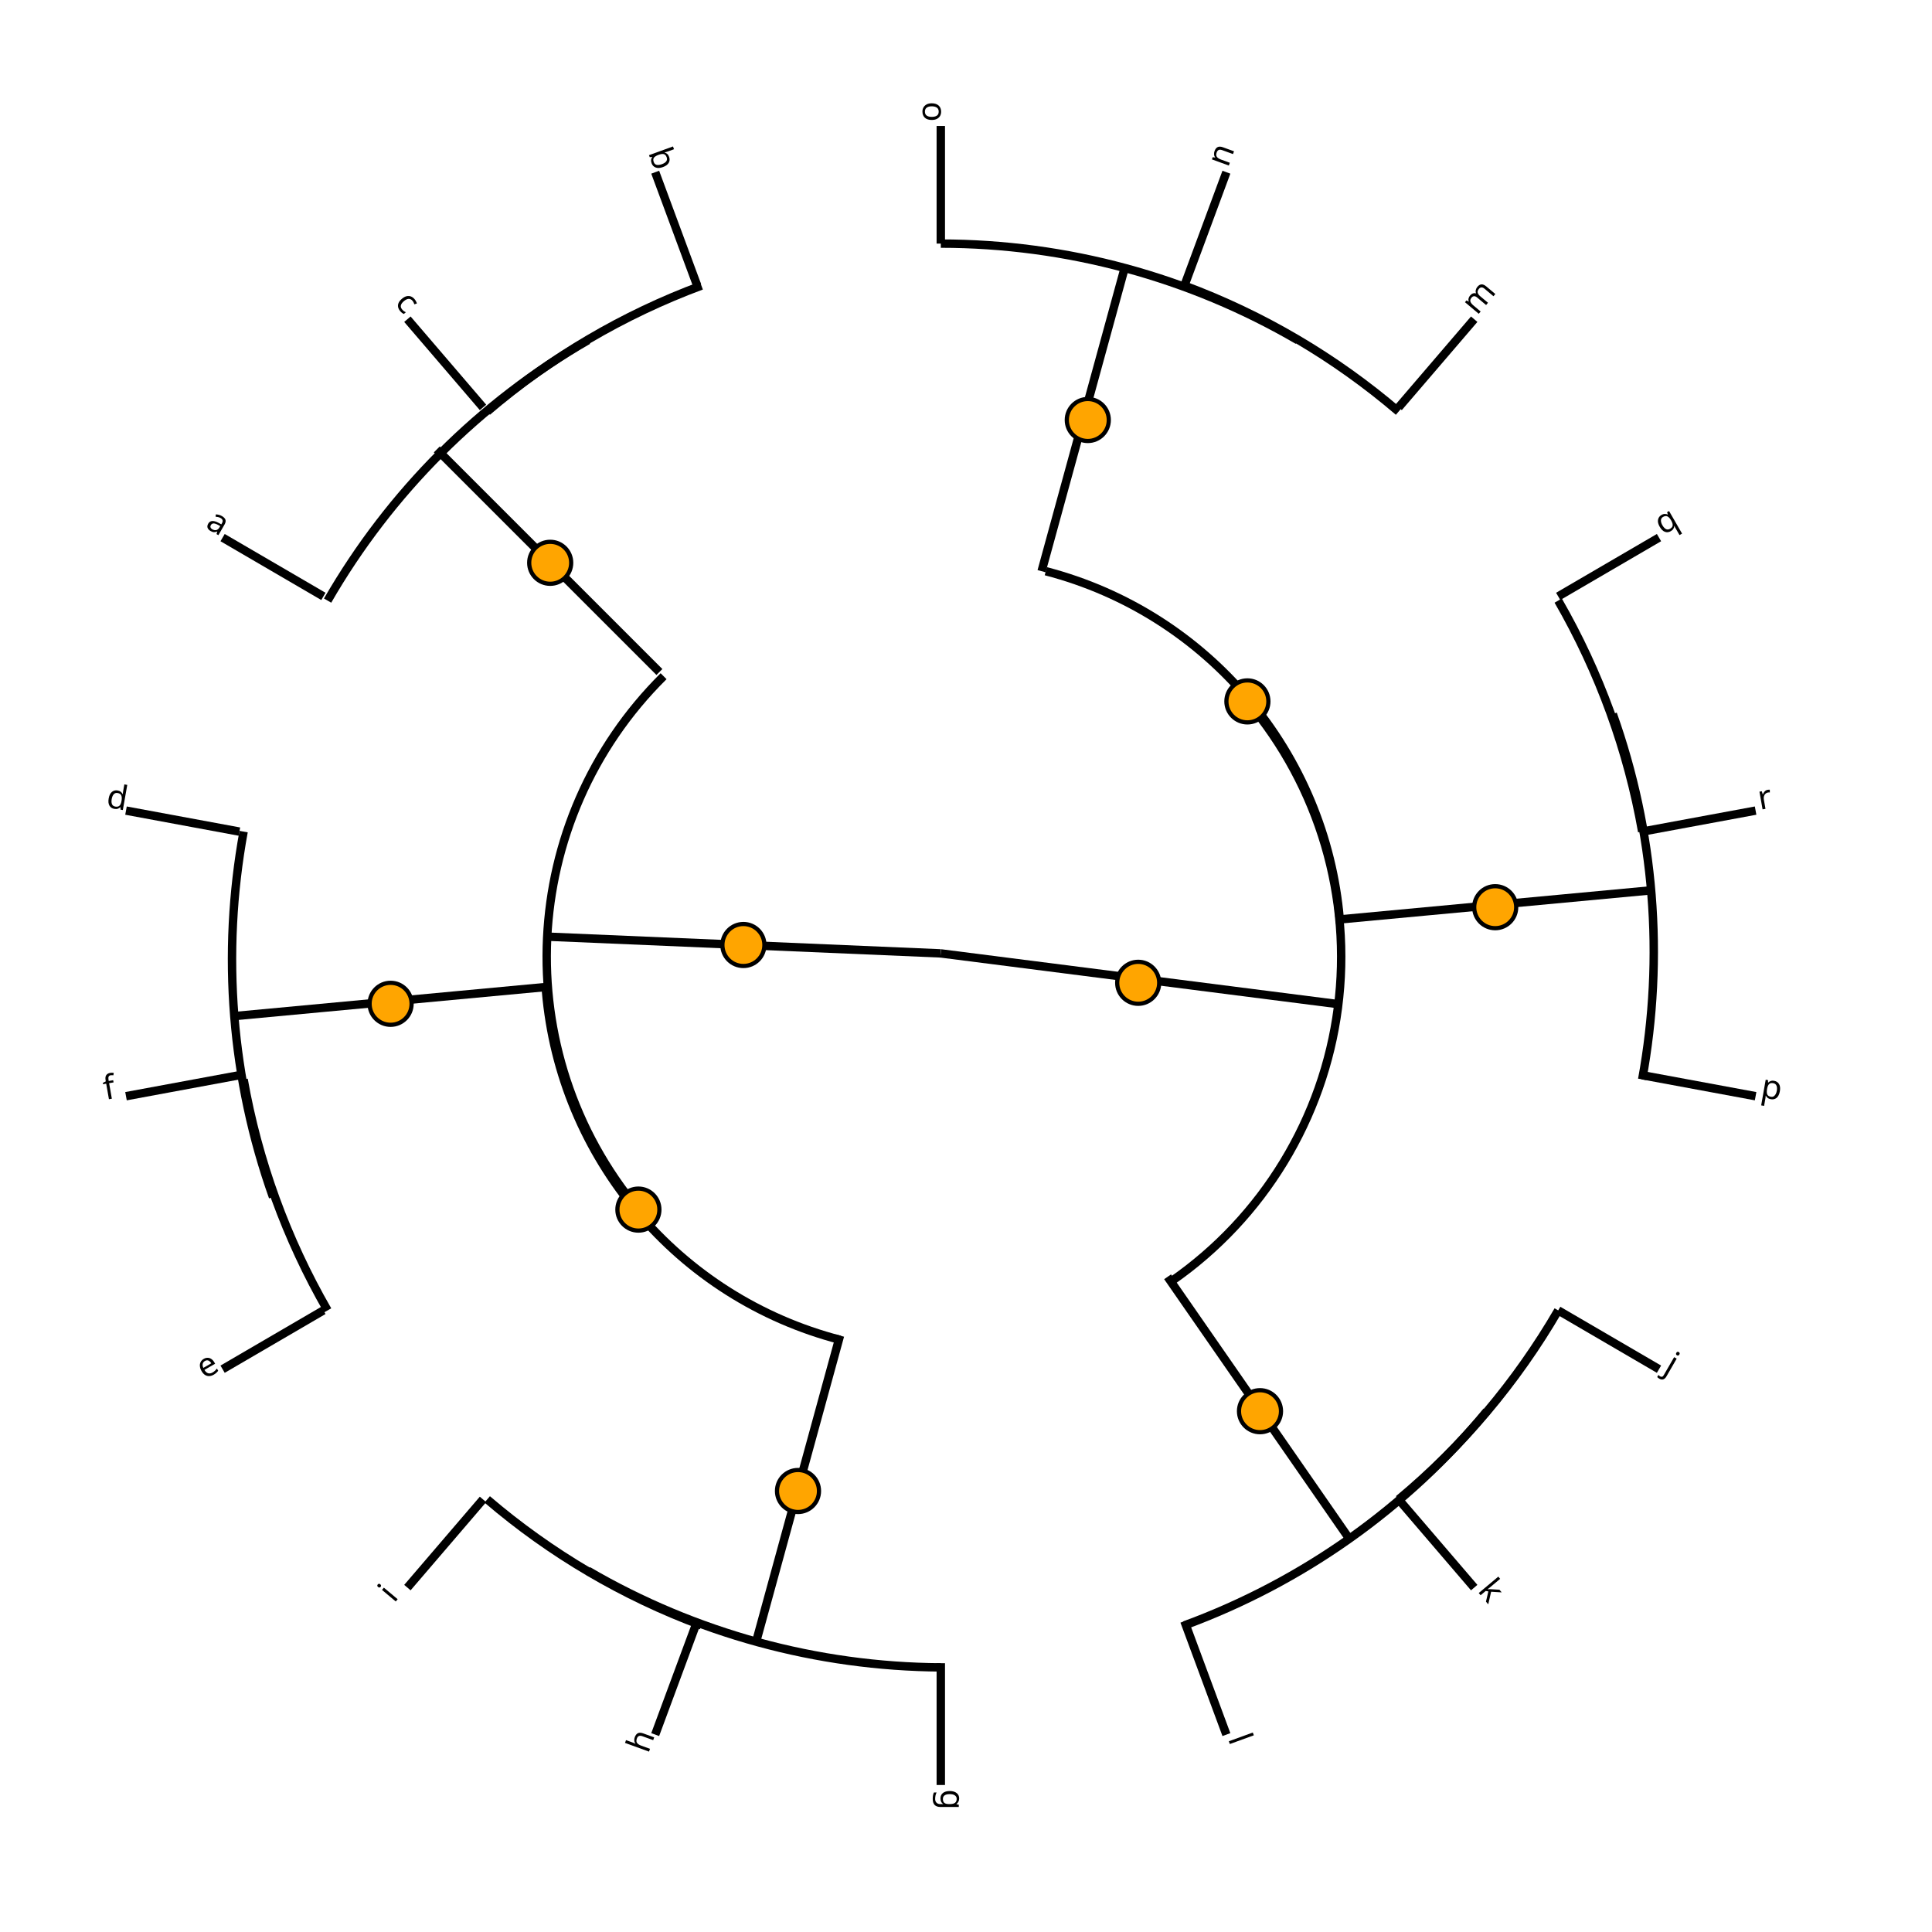
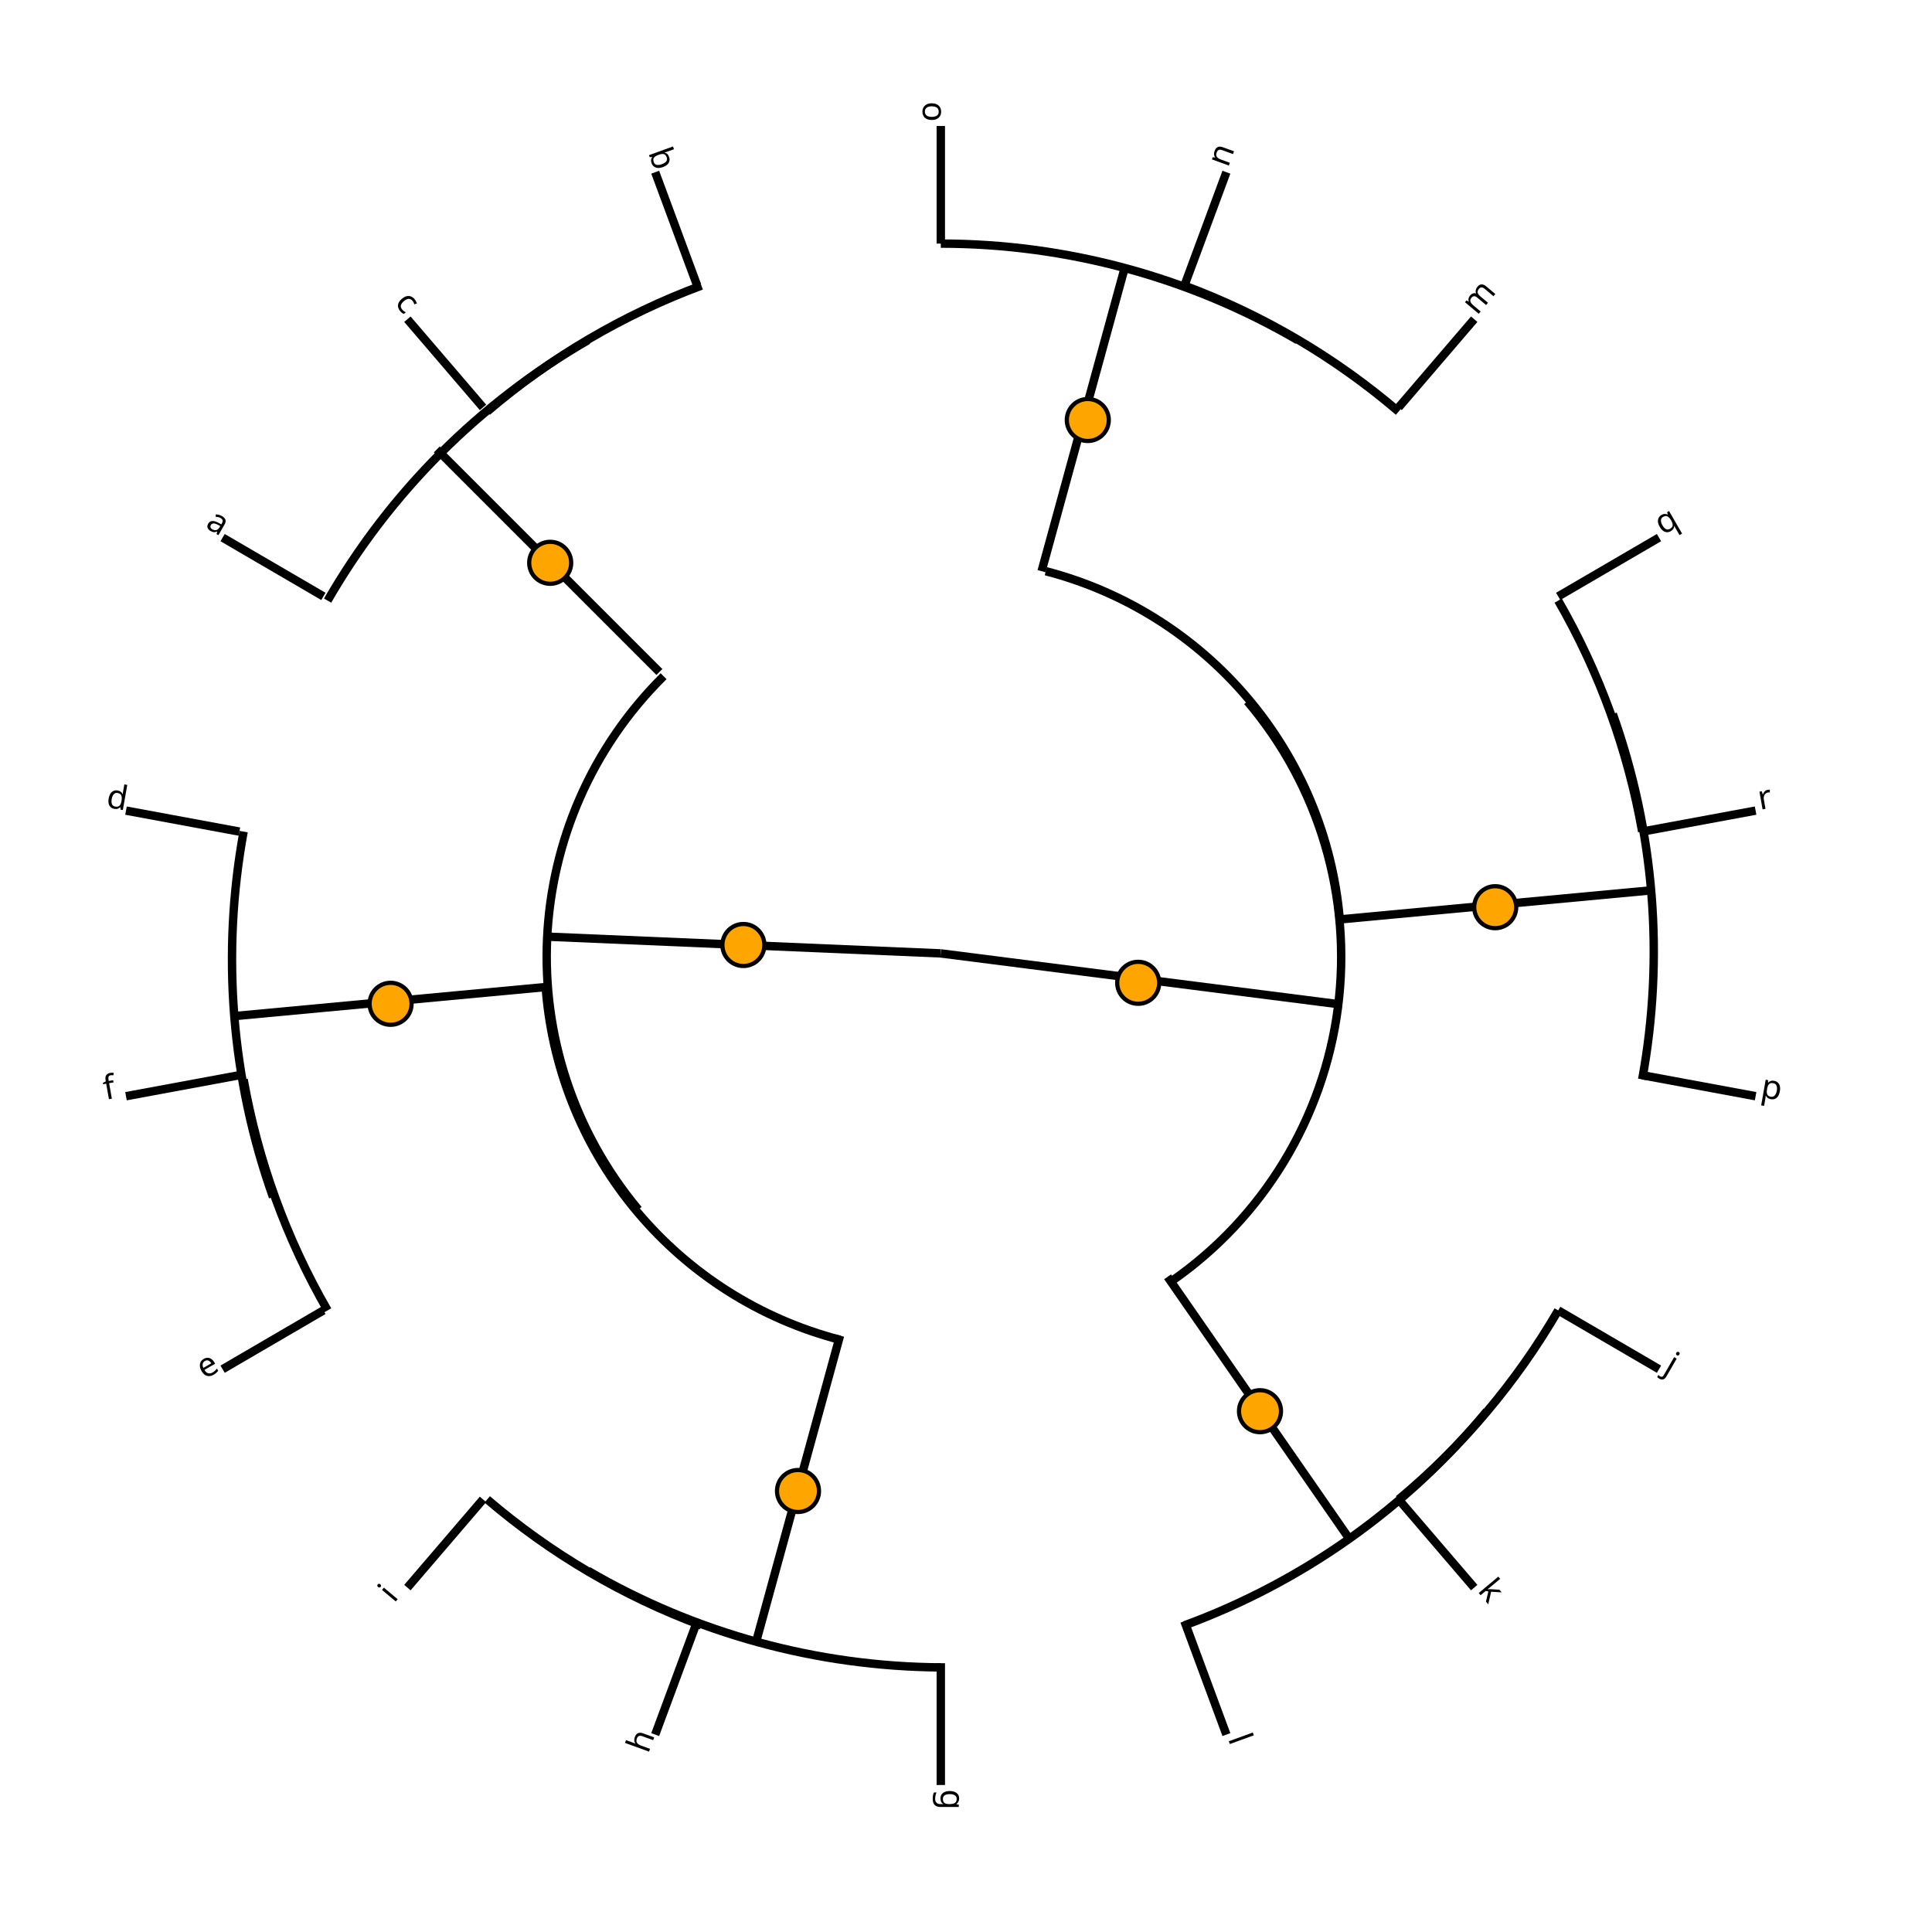
<svg xmlns="http://www.w3.org/2000/svg" width="460" height="460">
  <line x1="224" y1="396" x2="224" y2="425" style="stroke-width:2; fill:black; stroke: black;" />
  <line x1="166" y1="386" x2="156" y2="413" style="stroke-width:2; fill:black; stroke: black;" />
  <line x1="115" y1="357" x2="97" y2="378" style="stroke-width:2; fill:black; stroke: black;" />
  <line x1="139" y1="374" x2="139" y2="374" style="stroke-width:2; fill:black; stroke: black;" />
  <line x1="200" y1="318" x2="180" y2="391" style="stroke-width:2; fill:black; stroke: black;" />
  <line x1="77" y1="312" x2="53" y2="326" style="stroke-width:2; fill:black; stroke: black;" />
  <line x1="57" y1="256" x2="30" y2="261" style="stroke-width:2; fill:black; stroke: black;" />
  <line x1="65" y1="285" x2="65" y2="285" style="stroke-width:2; fill:black; stroke: black;" />
  <line x1="57" y1="198" x2="30" y2="193" style="stroke-width:2; fill:black; stroke: black;" />
  <line x1="130" y1="235" x2="55" y2="242" style="stroke-width:2; fill:black; stroke: black;" />
  <line x1="152" y1="288" x2="152" y2="288" style="stroke-width:2; fill:black; stroke: black;" />
  <line x1="77" y1="142" x2="53" y2="128" style="stroke-width:2; fill:black; stroke: black;" />
  <line x1="115" y1="97" x2="97" y2="76" style="stroke-width:2; fill:black; stroke: black;" />
  <line x1="166" y1="68" x2="156" y2="41" style="stroke-width:2; fill:black; stroke: black;" />
  <line x1="139" y1="80" x2="139" y2="80" style="stroke-width:2; fill:black; stroke: black;" />
  <line x1="157" y1="160" x2="104" y2="107" style="stroke-width:2; fill:black; stroke: black;" />
  <line x1="224" y1="227" x2="130" y2="223" style="stroke-width:2; fill:black; stroke: black;" />
  <line x1="224" y1="58" x2="224" y2="30" style="stroke-width:2; fill:black; stroke: black;" />
  <line x1="282" y1="68" x2="292" y2="41" style="stroke-width:2; fill:black; stroke: black;" />
  <line x1="333" y1="97" x2="351" y2="76" style="stroke-width:2; fill:black; stroke: black;" />
  <line x1="309" y1="80" x2="309" y2="80" style="stroke-width:2; fill:black; stroke: black;" />
  <line x1="248" y1="136" x2="268" y2="63" style="stroke-width:2; fill:black; stroke: black;" />
  <line x1="371" y1="142" x2="395" y2="128" style="stroke-width:2; fill:black; stroke: black;" />
  <line x1="391" y1="198" x2="418" y2="193" style="stroke-width:2; fill:black; stroke: black;" />
  <line x1="383" y1="169" x2="383" y2="169" style="stroke-width:2; fill:black; stroke: black;" />
  <line x1="391" y1="256" x2="418" y2="261" style="stroke-width:2; fill:black; stroke: black;" />
  <line x1="318" y1="219" x2="393" y2="212" style="stroke-width:2; fill:black; stroke: black;" />
  <line x1="296" y1="166" x2="296" y2="166" style="stroke-width:2; fill:black; stroke: black;" />
  <line x1="371" y1="312" x2="395" y2="326" style="stroke-width:2; fill:black; stroke: black;" />
  <line x1="333" y1="357" x2="351" y2="378" style="stroke-width:2; fill:black; stroke: black;" />
  <line x1="354" y1="336" x2="354" y2="336" style="stroke-width:2; fill:black; stroke: black;" />
  <line x1="282" y1="386" x2="292" y2="413" style="stroke-width:2; fill:black; stroke: black;" />
  <line x1="278" y1="304" x2="321" y2="366" style="stroke-width:2; fill:black; stroke: black;" />
  <line x1="224" y1="227" x2="318" y2="239" style="stroke-width:2; fill:black; stroke: black;" />
  <line x1="224" y1="227" x2="224" y2="227" style="stroke-width:2; fill:black; stroke: black;" />
  <path d="M167,387 A169,169 0 0 1 116,357" style="stroke-width:2; fill:none;stroke: black;" />
  <path d="M224,397 A169,169 0 0 1 140,374" style="stroke-width:2; fill:none;stroke: black;" />
  <path d="M78,312 A169,169 0 0 1 58,257" style="stroke-width:2; fill:none;stroke: black;" />
  <path d="M65,285 A169,169 0 0 1 58,198" style="stroke-width:2; fill:none;stroke: black;" />
  <path d="M200,319 A94,94 0 0 1 130,236" style="stroke-width:2; fill:none;stroke: black;" />
  <path d="M116,98 A169,169 0 0 1 167,68" style="stroke-width:2; fill:none;stroke: black;" />
  <path d="M78,143 A169,169 0 0 1 140,81" style="stroke-width:2; fill:none;stroke: black;" />
  <path d="M152,288 A94,94 0 0 1 158,161" style="stroke-width:2; fill:none;stroke: black;" />
  <path d="M282,68 A169,169 0 0 1 333,98" style="stroke-width:2; fill:none;stroke: black;" />
  <path d="M224,58 A169,169 0 0 1 309,81" style="stroke-width:2; fill:none;stroke: black;" />
  <path d="M371,143 A169,169 0 0 1 391,198" style="stroke-width:2; fill:none;stroke: black;" />
  <path d="M384,170 A169,169 0 0 1 391,257" style="stroke-width:2; fill:none;stroke: black;" />
  <path d="M249,136 A94,94 0 0 1 319,219" style="stroke-width:2; fill:none;stroke: black;" />
  <path d="M371,312 A169,169 0 0 1 333,357" style="stroke-width:2; fill:none;stroke: black;" />
  <path d="M354,336 A169,169 0 0 1 282,387" style="stroke-width:2; fill:none;stroke: black;" />
  <path d="M297,167 A94,94 0 0 1 279,305" style="stroke-width:2; fill:none;stroke: black;" />
  <path d="M224,227 A0,0 0 1 1 224,227" style="stroke-width:2; fill:none;stroke: black;" />
  <g transform="translate(224,425)">
    <g transform="rotate(90)">
      <text x="1" y="0" style="font-family: sans-serif;font-size:8px;">g</text>
    </g>
  </g>
  <g transform="translate(156,413)">
    <g transform="rotate(-70)">
      <text x="-5" y="0" style="font-family: sans-serif;font-size:8px;">h</text>
    </g>
  </g>
  <g transform="translate(97,378)">
    <g transform="rotate(-50)">
      <text x="-5" y="0" style="font-family: sans-serif;font-size:8px;">i</text>
    </g>
  </g>
  <g transform="translate(53,326)">
    <g transform="rotate(-30)">
      <text x="-5" y="0" style="font-family: sans-serif;font-size:8px;">e</text>
    </g>
  </g>
  <g transform="translate(30,261)">
    <g transform="rotate(-10)">
      <text x="-5" y="0" style="font-family: sans-serif;font-size:8px;">f</text>
    </g>
  </g>
  <g transform="translate(30,193)">
    <g transform="rotate(10)">
      <text x="-5" y="0" style="font-family: sans-serif;font-size:8px;">d</text>
    </g>
  </g>
  <g transform="translate(53,128)">
    <g transform="rotate(30)">
      <text x="-5" y="0" style="font-family: sans-serif;font-size:8px;">a</text>
    </g>
  </g>
  <g transform="translate(97,76)">
    <g transform="rotate(50)">
      <text x="-5" y="0" style="font-family: sans-serif;font-size:8px;">c</text>
    </g>
  </g>
  <g transform="translate(156,41)">
    <g transform="rotate(70)">
      <text x="-5" y="0" style="font-family: sans-serif;font-size:8px;">b</text>
    </g>
  </g>
  <g transform="translate(224,30)">
    <g transform="rotate(270)">
      <text x="1" y="0" style="font-family: sans-serif;font-size:8px;">o</text>
    </g>
  </g>
  <g transform="translate(292,41)">
    <g transform="rotate(290)">
      <text x="1" y="0" style="font-family: sans-serif;font-size:8px;">n</text>
    </g>
  </g>
  <g transform="translate(351,76)">
    <g transform="rotate(310)">
      <text x="1" y="0" style="font-family: sans-serif;font-size:8px;">m</text>
    </g>
  </g>
  <g transform="translate(395,128)">
    <g transform="rotate(330)">
      <text x="1" y="0" style="font-family: sans-serif;font-size:8px;">q</text>
    </g>
  </g>
  <g transform="translate(418,193)">
    <g transform="rotate(350)">
      <text x="1" y="0" style="font-family: sans-serif;font-size:8px;">r</text>
    </g>
  </g>
  <g transform="translate(418,261)">
    <g transform="rotate(370)">
      <text x="1" y="0" style="font-family: sans-serif;font-size:8px;">p</text>
    </g>
  </g>
  <g transform="translate(395,326)">
    <g transform="rotate(390)">
      <text x="1" y="0" style="font-family: sans-serif;font-size:8px;">j</text>
    </g>
  </g>
  <g transform="translate(351,378)">
    <g transform="rotate(410)">
      <text x="1" y="0" style="font-family: sans-serif;font-size:8px;">k</text>
    </g>
  </g>
  <g transform="translate(292,413)">
    <g transform="rotate(430)">
      <text x="1" y="0" style="font-family: sans-serif;font-size:8px;">l</text>
    </g>
  </g>
  <circle cx="190" cy="355" r="5" style="stroke-width:1; fill:orange;stroke: black;" />
  <circle cx="93" cy="239" r="5" style="stroke-width:1; fill:orange;stroke: black;" />
-   <circle cx="152" cy="288" r="5" style="stroke-width:1; fill:orange;stroke: black;" />
  <circle cx="131" cy="134" r="5" style="stroke-width:1; fill:orange;stroke: black;" />
  <circle cx="177" cy="225" r="5" style="stroke-width:1; fill:orange;stroke: black;" />
  <circle cx="259" cy="100" r="5" style="stroke-width:1; fill:orange;stroke: black;" />
  <circle cx="356" cy="216" r="5" style="stroke-width:1; fill:orange;stroke: black;" />
-   <circle cx="297" cy="167" r="5" style="stroke-width:1; fill:orange;stroke: black;" />
  <circle cx="300" cy="336" r="5" style="stroke-width:1; fill:orange;stroke: black;" />
  <circle cx="271" cy="234" r="5" style="stroke-width:1; fill:orange;stroke: black;" />
</svg>
